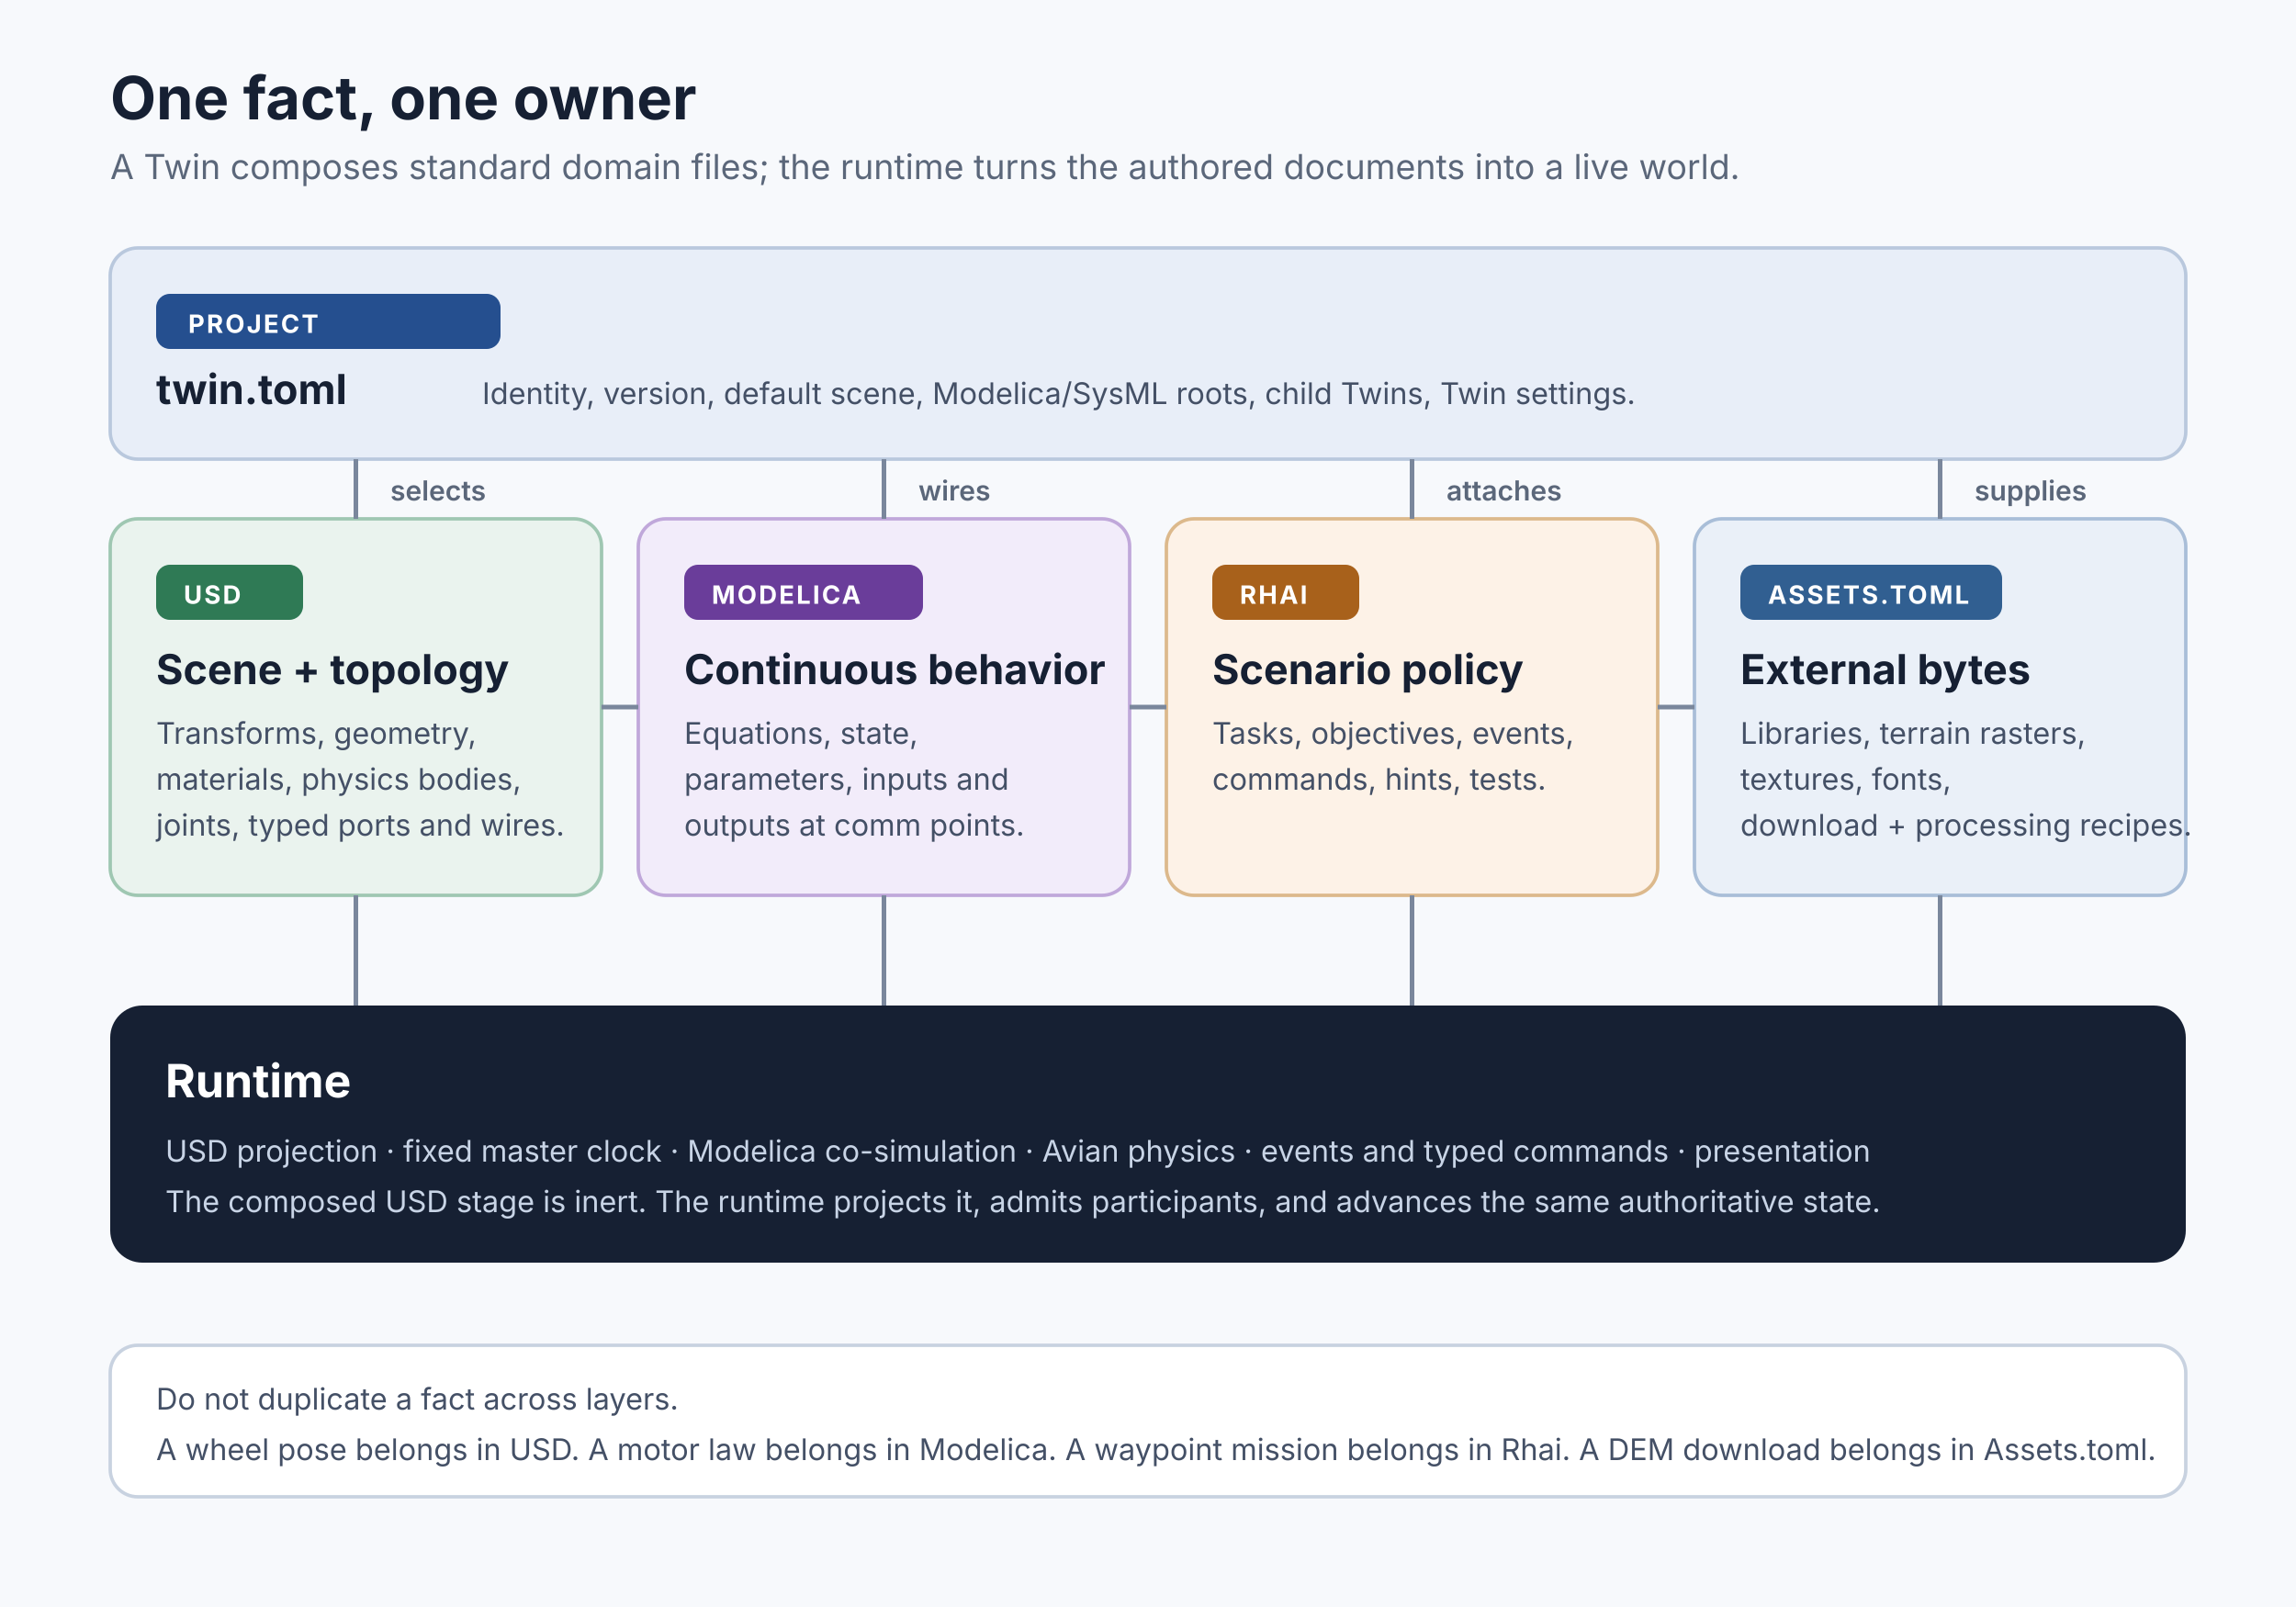
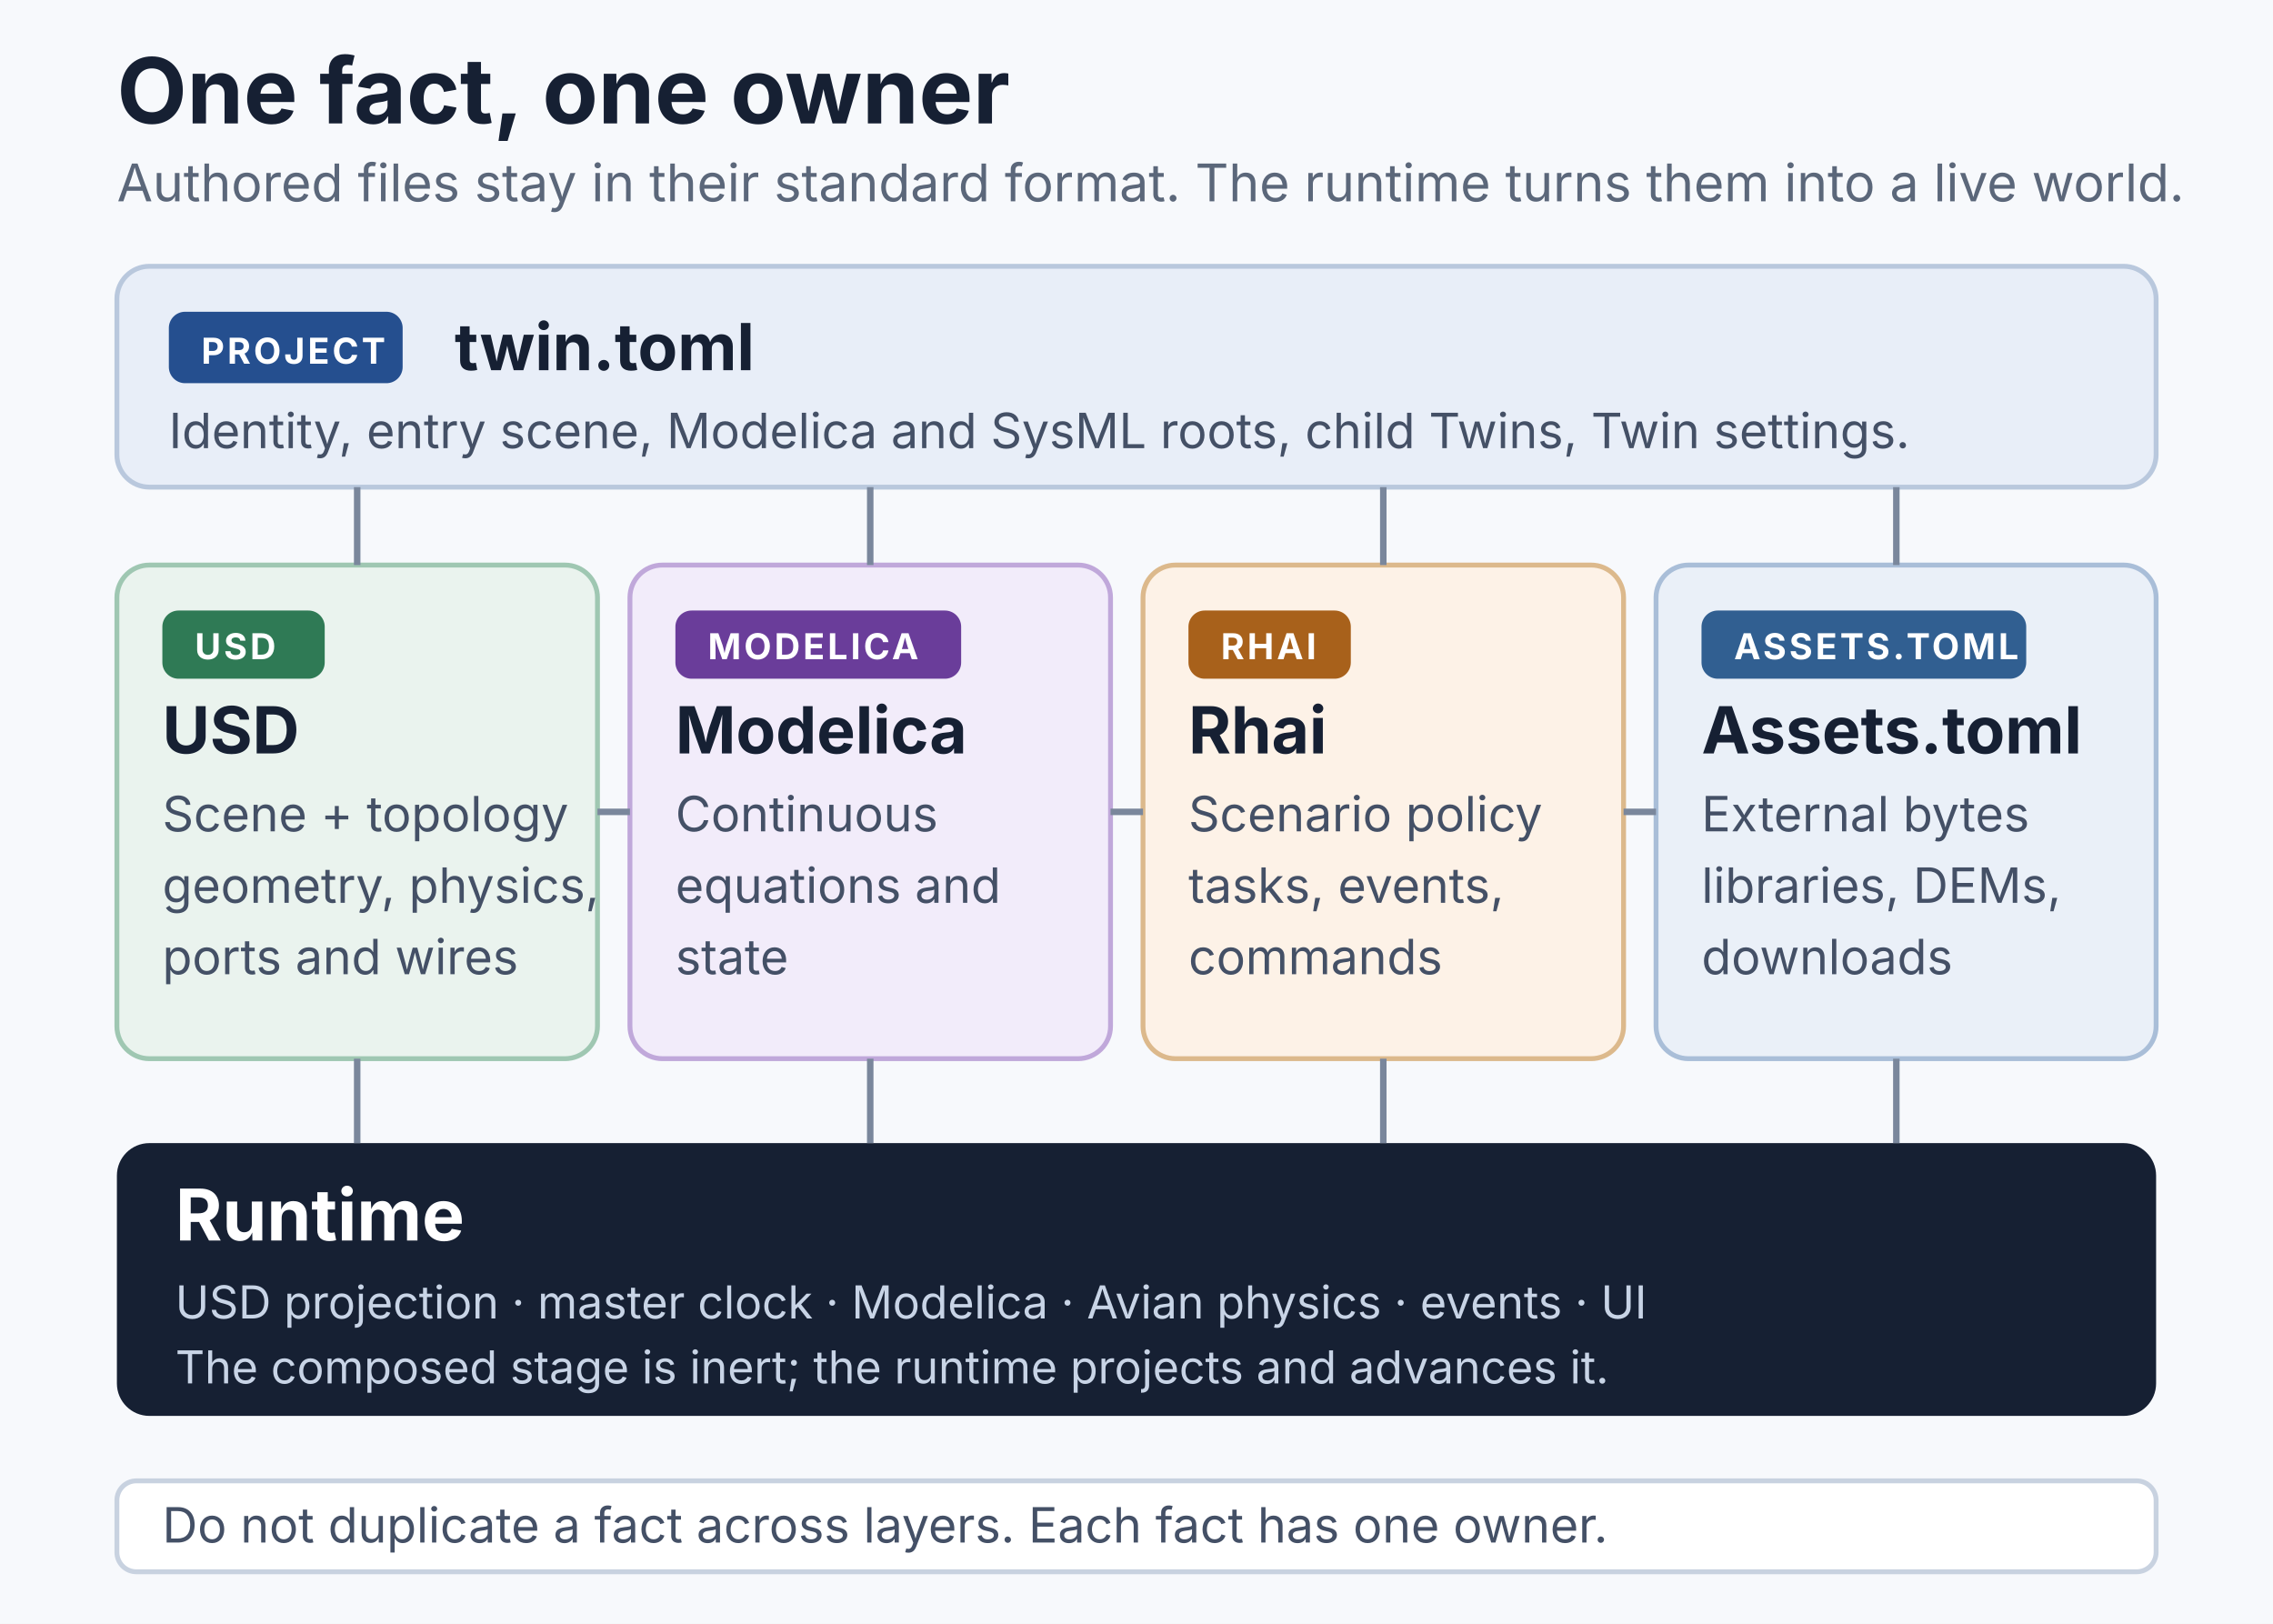
- <svg xmlns="http://www.w3.org/2000/svg" viewBox="0 0 1000 700" role="img" aria-labelledby="title desc">
+ <svg xmlns="http://www.w3.org/2000/svg" viewBox="0 0 700 500" role="img" aria-labelledby="title desc">
  <style>
    .canvas { fill: #f7f9fc; }
-     .title { fill: #162033; font-family: Inter, Segoe UI, Arial, sans-serif; font-size: 26px; font-weight: 700; }
-     .subtitle { fill: #5b677a; font-family: Inter, Segoe UI, Arial, sans-serif; font-size: 15px; font-weight: 400; }
+     .title { fill: #162033; font-family: Inter, Segoe UI, Arial, sans-serif; font-size: 28px; font-weight: 700; }
+     .subtitle { fill: #5b677a; font-family: Inter, Segoe UI, Arial, sans-serif; font-size: 16px; }
    .card { stroke-width: 1.5; }
-     .card-title { fill: #162033; font-family: Inter, Segoe UI, Arial, sans-serif; font-size: 18px; font-weight: 700; }
-     .card-body { fill: #445066; font-family: Inter, Segoe UI, Arial, sans-serif; font-size: 13px; font-weight: 400; }
+     .card-title { fill: #162033; font-family: Inter, Segoe UI, Arial, sans-serif; font-size: 20px; font-weight: 700; }
+     .card-body { fill: #445066; font-family: Inter, Segoe UI, Arial, sans-serif; font-size: 15px; }
    .badge { fill: #ffffff; font-family: Inter, Segoe UI, Arial, sans-serif; font-size: 11px; font-weight: 700; letter-spacing: .08em; }
    .arrow { stroke: #7a879c; stroke-width: 2; fill: none; }
-     .arrow-label { fill: #5b677a; font-family: Inter, Segoe UI, Arial, sans-serif; font-size: 12px; font-weight: 600; }
    .runtime { fill: #162033; }
-     .runtime-title { fill: #ffffff; font-family: Inter, Segoe UI, Arial, sans-serif; font-size: 20px; font-weight: 700; }
-     .runtime-body { fill: #c8d4e6; font-family: Inter, Segoe UI, Arial, sans-serif; font-size: 13px; font-weight: 400; }
+     .runtime-title { fill: #ffffff; font-family: Inter, Segoe UI, Arial, sans-serif; font-size: 22px; font-weight: 700; }
+     .runtime-body { fill: #c8d4e6; font-family: Inter, Segoe UI, Arial, sans-serif; font-size: 14px; }
  </style>
-   <rect class="canvas" x="0" y="0" width="1000" height="700" />
-   <text class="title" x="48" y="52">One fact, one owner</text>
-   <text class="subtitle" x="48" y="78">A Twin composes standard domain files; the runtime turns the authored documents into a live world.</text>
-   <rect class="card" x="48" y="108" width="904" height="92" rx="12" fill="#e8eef8" stroke="#b9c8dd" />
-   <rect x="68" y="128" width="150" height="24" rx="6" fill="#254f8f" />
-   <text class="badge" x="82" y="145">PROJECT</text>
-   <text class="card-title" x="68" y="176">twin.toml</text>
-   <text class="card-body" x="210" y="176">Identity, version, default scene, Modelica/SysML roots, child Twins, Twin settings.</text>
-   <rect class="card" x="48" y="226" width="214" height="164" rx="12" fill="#eaf3ee" stroke="#9fc7b2" />
-   <rect x="68" y="246" width="64" height="24" rx="6" fill="#2f7a55" />
-   <text class="badge" x="80" y="263">USD</text>
-   <text class="card-title" x="68" y="298">Scene + topology</text>
-   <text class="card-body" x="68" y="324">Transforms, geometry,</text>
-   <text class="card-body" x="68" y="344">materials, physics bodies,</text>
-   <text class="card-body" x="68" y="364">joints, typed ports and wires.</text>
-   <rect class="card" x="278" y="226" width="214" height="164" rx="12" fill="#f2ecfa" stroke="#c0a8da" />
-   <rect x="298" y="246" width="104" height="24" rx="6" fill="#6a3d9a" />
-   <text class="badge" x="310" y="263">MODELICA</text>
-   <text class="card-title" x="298" y="298">Continuous behavior</text>
-   <text class="card-body" x="298" y="324">Equations, state,</text>
-   <text class="card-body" x="298" y="344">parameters, inputs and</text>
-   <text class="card-body" x="298" y="364">outputs at comm points.</text>
-   <rect class="card" x="508" y="226" width="214" height="164" rx="12" fill="#fdf2e7" stroke="#dcb98c" />
-   <rect x="528" y="246" width="64" height="24" rx="6" fill="#a8611b" />
-   <text class="badge" x="540" y="263">RHAI</text>
-   <text class="card-title" x="528" y="298">Scenario policy</text>
-   <text class="card-body" x="528" y="324">Tasks, objectives, events,</text>
-   <text class="card-body" x="528" y="344">commands, hints, tests.</text>
-   <rect class="card" x="738" y="226" width="214" height="164" rx="12" fill="#eaf0f8" stroke="#a9bed8" />
-   <rect x="758" y="246" width="114" height="24" rx="6" fill="#315f91" />
-   <text class="badge" x="770" y="263">ASSETS.TOML</text>
-   <text class="card-title" x="758" y="298">External bytes</text>
-   <text class="card-body" x="758" y="324">Libraries, terrain rasters,</text>
-   <text class="card-body" x="758" y="344">textures, fonts,</text>
-   <text class="card-body" x="758" y="364">download + processing recipes.</text>
-   <path class="arrow" d="M262 308 L278 308" />
-   <path class="arrow" d="M492 308 L508 308" />
-   <path class="arrow" d="M722 308 L738 308" />
-   <path class="arrow" d="M155 200 L155 226" />
-   <path class="arrow" d="M385 200 L385 226" />
-   <path class="arrow" d="M615 200 L615 226" />
-   <path class="arrow" d="M845 200 L845 226" />
-   <text class="arrow-label" x="170" y="218">selects</text>
-   <text class="arrow-label" x="400" y="218">wires</text>
-   <text class="arrow-label" x="630" y="218">attaches</text>
-   <text class="arrow-label" x="860" y="218">supplies</text>
-   <rect class="runtime" x="48" y="438" width="904" height="112" rx="14" />
-   <text class="runtime-title" x="72" y="478">Runtime</text>
-   <text class="runtime-body" x="72" y="506">USD projection  ·  fixed master clock  ·  Modelica co-simulation  ·  Avian physics  ·  events and typed commands  ·  presentation</text>
-   <text class="runtime-body" x="72" y="528">The composed USD stage is inert. The runtime projects it, admits participants, and advances the same authoritative state.</text>
-   <path class="arrow" d="M155 390 L155 438" />
-   <path class="arrow" d="M385 390 L385 438" />
-   <path class="arrow" d="M615 390 L615 438" />
-   <path class="arrow" d="M845 390 L845 438" />
-   <rect class="card" x="48" y="586" width="904" height="66" rx="12" fill="#ffffff" stroke="#c8d2e0" />
-   <text class="card-body" x="68" y="614" font-weight="700" fill="#162033">Do not duplicate a fact across layers.</text>
-   <text class="card-body" x="68" y="636">A wheel pose belongs in USD. A motor law belongs in Modelica. A waypoint mission belongs in Rhai. A DEM download belongs in Assets.toml.</text>
+   <rect class="canvas" x="0" y="0" width="700" height="500" />
+   <text class="title" x="36" y="38">One fact, one owner</text>
+   <text class="subtitle" x="36" y="62">Authored files stay in their standard format. The runtime turns them into a live world.</text>
+   <rect class="card" x="36" y="82" width="628" height="68" rx="10" fill="#e8eef8" stroke="#b9c8dd" />
+   <rect x="52" y="96" width="72" height="22" rx="5" fill="#254f8f" />
+   <text class="badge" x="62" y="112">PROJECT</text>
+   <text class="card-title" x="140" y="114">twin.toml</text>
+   <text class="card-body" x="52" y="138">Identity, entry scene, Modelica and SysML roots, child Twins, Twin settings.</text>
+   <rect class="card" x="36" y="174" width="148" height="152" rx="10" fill="#eaf3ee" stroke="#9fc7b2" />
+   <rect x="50" y="188" width="50" height="21" rx="5" fill="#2f7a55" />
+   <text class="badge" x="60" y="203">USD</text>
+   <text class="card-title" x="50" y="232">USD</text>
+   <text class="card-body" x="50" y="256">Scene + topology</text>
+   <text class="card-body" x="50" y="278">geometry, physics,</text>
+   <text class="card-body" x="50" y="300">ports and wires</text>
+   <rect class="card" x="194" y="174" width="148" height="152" rx="10" fill="#f2ecfa" stroke="#c0a8da" />
+   <rect x="208" y="188" width="88" height="21" rx="5" fill="#6a3d9a" />
+   <text class="badge" x="218" y="203">MODELICA</text>
+   <text class="card-title" x="208" y="232">Modelica</text>
+   <text class="card-body" x="208" y="256">Continuous</text>
+   <text class="card-body" x="208" y="278">equations and</text>
+   <text class="card-body" x="208" y="300">state</text>
+   <rect class="card" x="352" y="174" width="148" height="152" rx="10" fill="#fdf2e7" stroke="#dcb98c" />
+   <rect x="366" y="188" width="50" height="21" rx="5" fill="#a8611b" />
+   <text class="badge" x="376" y="203">RHAI</text>
+   <text class="card-title" x="366" y="232">Rhai</text>
+   <text class="card-body" x="366" y="256">Scenario policy</text>
+   <text class="card-body" x="366" y="278">tasks, events,</text>
+   <text class="card-body" x="366" y="300">commands</text>
+   <rect class="card" x="510" y="174" width="154" height="152" rx="10" fill="#eaf0f8" stroke="#a9bed8" />
+   <rect x="524" y="188" width="100" height="21" rx="5" fill="#315f91" />
+   <text class="badge" x="534" y="203">ASSETS.TOML</text>
+   <text class="card-title" x="524" y="232">Assets.toml</text>
+   <text class="card-body" x="524" y="256">External bytes</text>
+   <text class="card-body" x="524" y="278">libraries, DEMs,</text>
+   <text class="card-body" x="524" y="300">downloads</text>
+   <path class="arrow" d="M184 250 L194 250" />
+   <path class="arrow" d="M342 250 L352 250" />
+   <path class="arrow" d="M500 250 L510 250" />
+   <path class="arrow" d="M110 150 L110 174" />
+   <path class="arrow" d="M268 150 L268 174" />
+   <path class="arrow" d="M426 150 L426 174" />
+   <path class="arrow" d="M584 150 L584 174" />
+   <rect class="runtime" x="36" y="352" width="628" height="84" rx="10" />
+   <text class="runtime-title" x="54" y="382">Runtime</text>
+   <text class="runtime-body" x="54" y="406">USD projection · master clock · Modelica · Avian physics · events · UI</text>
+   <text class="runtime-body" x="54" y="426">The composed stage is inert; the runtime projects and advances it.</text>
+   <path class="arrow" d="M110 326 L110 352" />
+   <path class="arrow" d="M268 326 L268 352" />
+   <path class="arrow" d="M426 326 L426 352" />
+   <path class="arrow" d="M584 326 L584 352" />
+   <rect class="card" x="36" y="456" width="628" height="28" rx="6" fill="#ffffff" stroke="#c8d2e0" />
+   <text class="card-body" x="50" y="475">Do not duplicate a fact across layers. Each fact has one owner.</text>
</svg>
